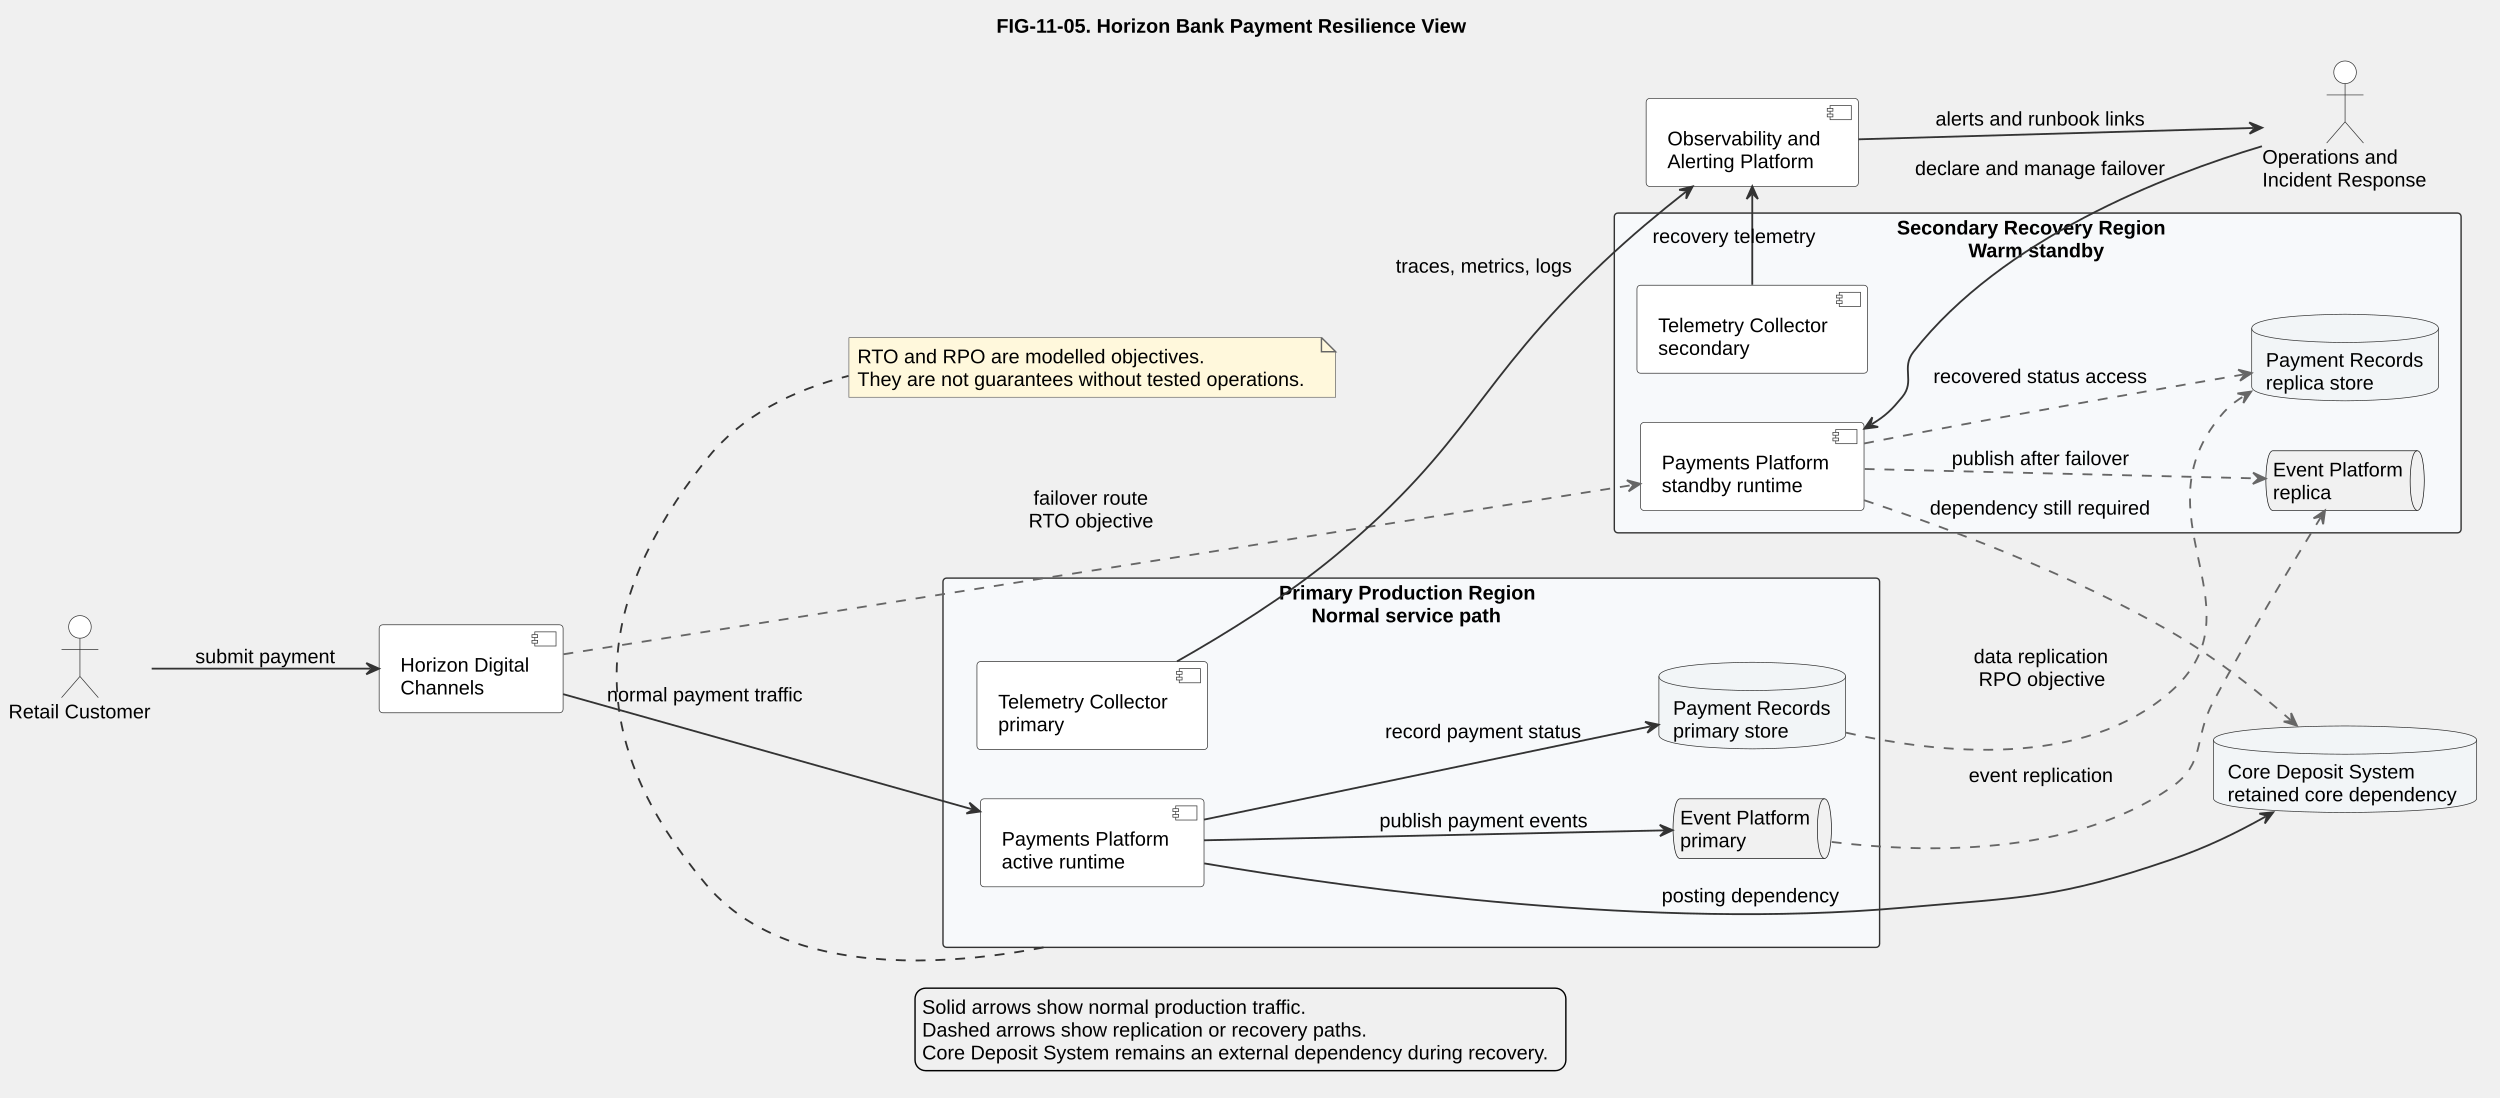
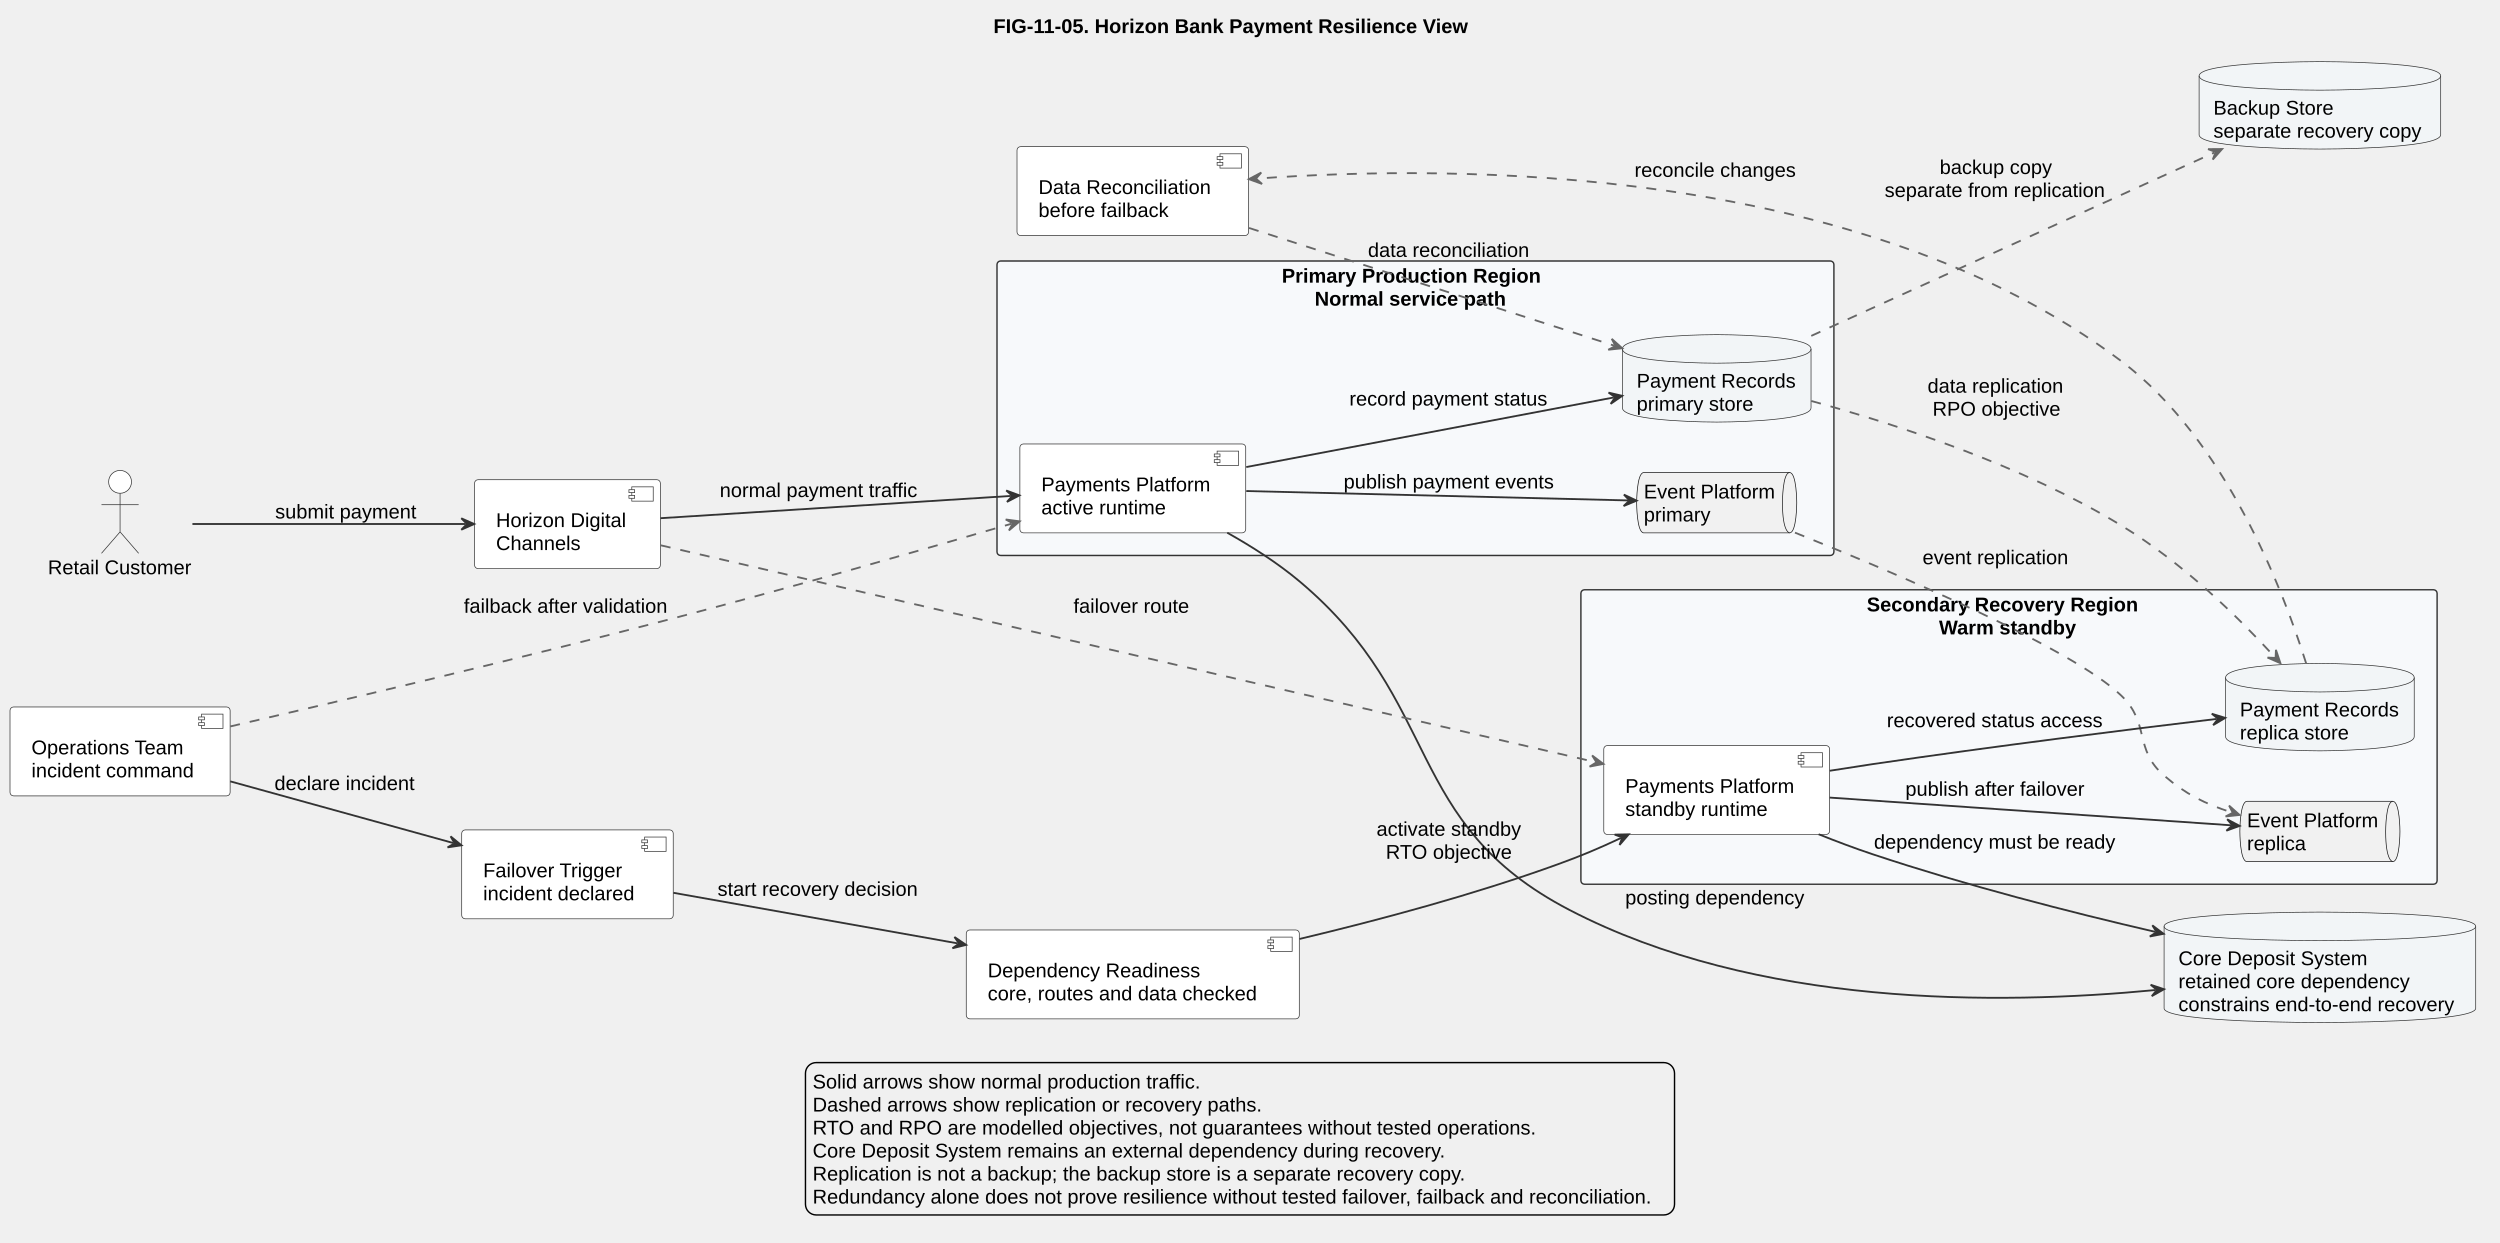
- <svg xmlns="http://www.w3.org/2000/svg" contentStyleType="text/css" height="776px" preserveAspectRatio="none" style="width:1767px;height:776px;background:#FFFFFF;" version="1.1" viewBox="0 0 1767 776" width="1767px" zoomAndPan="magnify">
+ <svg xmlns="http://www.w3.org/2000/svg" contentStyleType="text/css" height="869px" preserveAspectRatio="none" style="width:1749px;height:869px;background:#FFFFFF;" version="1.1" viewBox="0 0 1749 869" width="1749px" zoomAndPan="magnify">
  <defs />
  <g>
-     <text fill="#000000" font-family="Arial" font-size="14" font-weight="bold" lengthAdjust="spacing" textLength="345" x="704.25" y="23.132">FIG-11-05. Horizon Bank Payment Resilience View</text>
+     <text fill="#000000" font-family="Arial" font-size="14" font-weight="bold" lengthAdjust="spacing" textLength="345" x="695" y="23.132">FIG-11-05. Horizon Bank Payment Resilience View</text>
    <g id="cluster_Primary">
-       <rect fill="#F7F9FB" height="261" rx="2.5" ry="2.5" style="stroke:#333333;stroke-width:1.0;" width="662" x="666.5" y="408.599" />
-       <text fill="#000000" font-family="Arial" font-size="14" font-weight="bold" lengthAdjust="spacing" textLength="187" x="904" y="423.731">Primary Production Region</text>
-       <text fill="#000000" font-family="Arial" font-size="14" font-weight="bold" lengthAdjust="spacing" textLength="141" x="927" y="439.829">Normal service path</text>
+       <rect fill="#F7F9FB" height="206" rx="2.5" ry="2.5" style="stroke:#333333;stroke-width:1.0;" width="585.5" x="697.5" y="182.599" />
+       <text fill="#000000" font-family="Arial" font-size="14" font-weight="bold" lengthAdjust="spacing" textLength="187" x="896.75" y="197.731">Primary Production Region</text>
+       <text fill="#000000" font-family="Arial" font-size="14" font-weight="bold" lengthAdjust="spacing" textLength="141" x="919.75" y="213.829">Normal service path</text>
    </g>
    <g id="cluster_Secondary">
-       <rect fill="#F7F9FB" height="226" rx="2.5" ry="2.5" style="stroke:#333333;stroke-width:1.0;" width="598.5" x="1141" y="150.599" />
-       <text fill="#000000" font-family="Arial" font-size="14" font-weight="bold" lengthAdjust="spacing" textLength="199" x="1340.75" y="165.731">Secondary Recovery Region</text>
-       <text fill="#000000" font-family="Arial" font-size="14" font-weight="bold" lengthAdjust="spacing" textLength="98" x="1391.25" y="181.829">Warm standby</text>
+       <rect fill="#F7F9FB" height="206" rx="2.5" ry="2.5" style="stroke:#333333;stroke-width:1.0;" width="599" x="1106" y="412.599" />
+       <text fill="#000000" font-family="Arial" font-size="14" font-weight="bold" lengthAdjust="spacing" textLength="199" x="1306" y="427.731">Secondary Recovery Region</text>
+       <text fill="#000000" font-family="Arial" font-size="14" font-weight="bold" lengthAdjust="spacing" textLength="98" x="1356.5" y="443.829">Warm standby</text>
    </g>
    <g id="elem_PrimaryPayments">
-       <rect fill="#FFFFFF" height="62.197" rx="2.5" ry="2.5" style="stroke:#333333;stroke-width:0.5;" width="158" x="693" y="564.599" />
-       <rect fill="#FFFFFF" height="10" style="stroke:#333333;stroke-width:0.5;" width="15" x="831" y="569.599" />
-       <rect fill="#FFFFFF" height="2" style="stroke:#333333;stroke-width:0.5;" width="4" x="829" y="571.599" />
-       <rect fill="#FFFFFF" height="2" style="stroke:#333333;stroke-width:0.5;" width="4" x="829" y="575.599" />
-       <text fill="#000000" font-family="Arial" font-size="14" lengthAdjust="spacing" textLength="118" x="708" y="597.731">Payments Platform</text>
-       <text fill="#000000" font-family="Arial" font-size="14" lengthAdjust="spacing" textLength="88" x="708" y="613.829">active runtime</text>
+       <rect fill="#FFFFFF" height="62.197" rx="2.5" ry="2.5" style="stroke:#333333;stroke-width:0.5;" width="158" x="713.5" y="310.599" />
+       <rect fill="#FFFFFF" height="10" style="stroke:#333333;stroke-width:0.5;" width="15" x="851.5" y="315.599" />
+       <rect fill="#FFFFFF" height="2" style="stroke:#333333;stroke-width:0.5;" width="4" x="849.5" y="317.599" />
+       <rect fill="#FFFFFF" height="2" style="stroke:#333333;stroke-width:0.5;" width="4" x="849.5" y="321.599" />
+       <text fill="#000000" font-family="Arial" font-size="14" lengthAdjust="spacing" textLength="118" x="728.5" y="343.731">Payments Platform</text>
+       <text fill="#000000" font-family="Arial" font-size="14" lengthAdjust="spacing" textLength="88" x="728.5" y="359.829">active runtime</text>
    </g>
    <g id="elem_PrimaryStore">
-       <path d="M1172.5,478.099 C1172.5,468.099 1238.5,468.099 1238.5,468.099 C1238.5,468.099 1304.5,468.099 1304.5,478.099 L1304.5,519.296 C1304.5,529.296 1238.5,529.296 1238.5,529.296 C1238.5,529.296 1172.5,529.296 1172.5,519.296 L1172.5,478.099 " fill="#F2F5F7" style="stroke:#333333;stroke-width:0.5;" />
-       <path d="M1172.5,478.099 C1172.5,488.099 1238.5,488.099 1238.5,488.099 C1238.5,488.099 1304.5,488.099 1304.5,478.099 " fill="none" style="stroke:#333333;stroke-width:0.5;" />
-       <text fill="#000000" font-family="Arial" font-size="14" lengthAdjust="spacing" textLength="112" x="1182.5" y="505.231">Payment Records</text>
-       <text fill="#000000" font-family="Arial" font-size="14" lengthAdjust="spacing" textLength="83" x="1182.5" y="521.329">primary store</text>
+       <path d="M1135,244.099 C1135,234.099 1201,234.099 1201,234.099 C1201,234.099 1267,234.099 1267,244.099 L1267,285.296 C1267,295.296 1201,295.296 1201,295.296 C1201,295.296 1135,295.296 1135,285.296 L1135,244.099 " fill="#F2F5F7" style="stroke:#333333;stroke-width:0.5;" />
+       <path d="M1135,244.099 C1135,254.099 1201,254.099 1201,254.099 C1201,254.099 1267,254.099 1267,244.099 " fill="none" style="stroke:#333333;stroke-width:0.5;" />
+       <text fill="#000000" font-family="Arial" font-size="14" lengthAdjust="spacing" textLength="112" x="1145" y="271.231">Payment Records</text>
+       <text fill="#000000" font-family="Arial" font-size="14" lengthAdjust="spacing" textLength="83" x="1145" y="287.329">primary store</text>
    </g>
    <g id="elem_PrimaryEvents">
-       <path d="M1187.5,564.599 L1289.5,564.599 C1294.5,564.599 1294.5,585.697 1294.5,585.697 C1294.5,585.697 1294.5,606.796 1289.5,606.796 L1187.5,606.796 C1182.5,606.796 1182.5,585.697 1182.5,585.697 C1182.5,585.697 1182.5,564.599 1187.5,564.599 " fill="#F1F1F1" style="stroke:#181818;stroke-width:0.5;" />
-       <path d="M1289.5,564.599 C1284.5,564.599 1284.5,585.697 1284.5,585.697 C1284.5,606.796 1289.5,606.796 1289.5,606.796 " fill="none" style="stroke:#181818;stroke-width:0.5;" />
-       <text fill="#000000" font-family="Arial" font-size="14" lengthAdjust="spacing" textLength="92" x="1187.5" y="582.731">Event Platform</text>
-       <text fill="#000000" font-family="Arial" font-size="14" lengthAdjust="spacing" textLength="47" x="1187.5" y="598.829">primary</text>
-     </g>
-     <g id="elem_PrimaryTelemetry">
-       <rect fill="#FFFFFF" height="62.197" rx="2.5" ry="2.5" style="stroke:#333333;stroke-width:0.5;" width="163" x="690.5" y="467.599" />
-       <rect fill="#FFFFFF" height="10" style="stroke:#333333;stroke-width:0.5;" width="15" x="833.5" y="472.599" />
-       <rect fill="#FFFFFF" height="2" style="stroke:#333333;stroke-width:0.5;" width="4" x="831.5" y="474.599" />
-       <rect fill="#FFFFFF" height="2" style="stroke:#333333;stroke-width:0.5;" width="4" x="831.5" y="478.599" />
-       <text fill="#000000" font-family="Arial" font-size="14" lengthAdjust="spacing" textLength="123" x="705.5" y="500.731">Telemetry Collector</text>
-       <text fill="#000000" font-family="Arial" font-size="14" lengthAdjust="spacing" textLength="47" x="705.5" y="516.829">primary</text>
+       <path d="M1150,330.599 L1252,330.599 C1257,330.599 1257,351.697 1257,351.697 C1257,351.697 1257,372.796 1252,372.796 L1150,372.796 C1145,372.796 1145,351.697 1145,351.697 C1145,351.697 1145,330.599 1150,330.599 " fill="#F1F1F1" style="stroke:#181818;stroke-width:0.5;" />
+       <path d="M1252,330.599 C1247,330.599 1247,351.697 1247,351.697 C1247,372.796 1252,372.796 1252,372.796 " fill="none" style="stroke:#181818;stroke-width:0.5;" />
+       <text fill="#000000" font-family="Arial" font-size="14" lengthAdjust="spacing" textLength="92" x="1150" y="348.731">Event Platform</text>
+       <text fill="#000000" font-family="Arial" font-size="14" lengthAdjust="spacing" textLength="47" x="1150" y="364.829">primary</text>
    </g>
    <g id="elem_SecondaryPayments">
-       <rect fill="#FFFFFF" height="62.197" rx="2.5" ry="2.5" style="stroke:#333333;stroke-width:0.5;" width="158" x="1159.5" y="298.599" />
-       <rect fill="#FFFFFF" height="10" style="stroke:#333333;stroke-width:0.5;" width="15" x="1297.5" y="303.599" />
-       <rect fill="#FFFFFF" height="2" style="stroke:#333333;stroke-width:0.5;" width="4" x="1295.5" y="305.599" />
-       <rect fill="#FFFFFF" height="2" style="stroke:#333333;stroke-width:0.5;" width="4" x="1295.5" y="309.599" />
-       <text fill="#000000" font-family="Arial" font-size="14" lengthAdjust="spacing" textLength="118" x="1174.5" y="331.731">Payments Platform</text>
-       <text fill="#000000" font-family="Arial" font-size="14" lengthAdjust="spacing" textLength="101" x="1174.5" y="347.829">standby runtime</text>
+       <rect fill="#FFFFFF" height="62.197" rx="2.5" ry="2.5" style="stroke:#333333;stroke-width:0.5;" width="158" x="1122" y="521.599" />
+       <rect fill="#FFFFFF" height="10" style="stroke:#333333;stroke-width:0.5;" width="15" x="1260" y="526.599" />
+       <rect fill="#FFFFFF" height="2" style="stroke:#333333;stroke-width:0.5;" width="4" x="1258" y="528.599" />
+       <rect fill="#FFFFFF" height="2" style="stroke:#333333;stroke-width:0.5;" width="4" x="1258" y="532.599" />
+       <text fill="#000000" font-family="Arial" font-size="14" lengthAdjust="spacing" textLength="118" x="1137" y="554.731">Payments Platform</text>
+       <text fill="#000000" font-family="Arial" font-size="14" lengthAdjust="spacing" textLength="101" x="1137" y="570.829">standby runtime</text>
    </g>
    <g id="elem_SecondaryStore">
-       <path d="M1591.5,232.099 C1591.5,222.099 1657.5,222.099 1657.5,222.099 C1657.5,222.099 1723.5,222.099 1723.5,232.099 L1723.5,273.296 C1723.5,283.296 1657.5,283.296 1657.5,283.296 C1657.5,283.296 1591.5,283.296 1591.5,273.296 L1591.5,232.099 " fill="#F2F5F7" style="stroke:#333333;stroke-width:0.5;" />
-       <path d="M1591.5,232.099 C1591.5,242.099 1657.5,242.099 1657.5,242.099 C1657.5,242.099 1723.5,242.099 1723.5,232.099 " fill="none" style="stroke:#333333;stroke-width:0.5;" />
-       <text fill="#000000" font-family="Arial" font-size="14" lengthAdjust="spacing" textLength="112" x="1601.5" y="259.231">Payment Records</text>
-       <text fill="#000000" font-family="Arial" font-size="14" lengthAdjust="spacing" textLength="78" x="1601.5" y="275.329">replica store</text>
+       <path d="M1557,474.099 C1557,464.099 1623,464.099 1623,464.099 C1623,464.099 1689,464.099 1689,474.099 L1689,515.296 C1689,525.296 1623,525.296 1623,525.296 C1623,525.296 1557,525.296 1557,515.296 L1557,474.099 " fill="#F2F5F7" style="stroke:#333333;stroke-width:0.5;" />
+       <path d="M1557,474.099 C1557,484.099 1623,484.099 1623,484.099 C1623,484.099 1689,484.099 1689,474.099 " fill="none" style="stroke:#333333;stroke-width:0.5;" />
+       <text fill="#000000" font-family="Arial" font-size="14" lengthAdjust="spacing" textLength="112" x="1567" y="501.231">Payment Records</text>
+       <text fill="#000000" font-family="Arial" font-size="14" lengthAdjust="spacing" textLength="78" x="1567" y="517.329">replica store</text>
    </g>
    <g id="elem_SecondaryEvents">
-       <path d="M1606.5,318.599 L1708.5,318.599 C1713.5,318.599 1713.5,339.697 1713.5,339.697 C1713.5,339.697 1713.5,360.796 1708.5,360.796 L1606.5,360.796 C1601.5,360.796 1601.5,339.697 1601.5,339.697 C1601.5,339.697 1601.5,318.599 1606.5,318.599 " fill="#F1F1F1" style="stroke:#181818;stroke-width:0.5;" />
-       <path d="M1708.5,318.599 C1703.5,318.599 1703.5,339.697 1703.5,339.697 C1703.5,360.796 1708.5,360.796 1708.5,360.796 " fill="none" style="stroke:#181818;stroke-width:0.5;" />
-       <text fill="#000000" font-family="Arial" font-size="14" lengthAdjust="spacing" textLength="92" x="1606.5" y="336.731">Event Platform</text>
-       <text fill="#000000" font-family="Arial" font-size="14" lengthAdjust="spacing" textLength="42" x="1606.5" y="352.829">replica</text>
-     </g>
-     <g id="elem_SecondaryTelemetry">
-       <rect fill="#FFFFFF" height="62.197" rx="2.5" ry="2.5" style="stroke:#333333;stroke-width:0.5;" width="163" x="1157" y="201.599" />
-       <rect fill="#FFFFFF" height="10" style="stroke:#333333;stroke-width:0.5;" width="15" x="1300" y="206.599" />
-       <rect fill="#FFFFFF" height="2" style="stroke:#333333;stroke-width:0.5;" width="4" x="1298" y="208.599" />
-       <rect fill="#FFFFFF" height="2" style="stroke:#333333;stroke-width:0.5;" width="4" x="1298" y="212.599" />
-       <text fill="#000000" font-family="Arial" font-size="14" lengthAdjust="spacing" textLength="123" x="1172" y="234.731">Telemetry Collector</text>
-       <text fill="#000000" font-family="Arial" font-size="14" lengthAdjust="spacing" textLength="66" x="1172" y="250.829">secondary</text>
+       <path d="M1572,560.599 L1674,560.599 C1679,560.599 1679,581.697 1679,581.697 C1679,581.697 1679,602.796 1674,602.796 L1572,602.796 C1567,602.796 1567,581.697 1567,581.697 C1567,581.697 1567,560.599 1572,560.599 " fill="#F1F1F1" style="stroke:#181818;stroke-width:0.5;" />
+       <path d="M1674,560.599 C1669,560.599 1669,581.697 1669,581.697 C1669,602.796 1674,602.796 1674,602.796 " fill="none" style="stroke:#181818;stroke-width:0.5;" />
+       <text fill="#000000" font-family="Arial" font-size="14" lengthAdjust="spacing" textLength="92" x="1572" y="578.731">Event Platform</text>
+       <text fill="#000000" font-family="Arial" font-size="14" lengthAdjust="spacing" textLength="42" x="1572" y="594.829">replica</text>
    </g>
    <g id="elem_Customer">
-       <ellipse cx="56.5" cy="443.099" fill="#FFFFFF" rx="8" ry="8" style="stroke:#333333;stroke-width:0.5;" />
-       <path d="M56.5,451.099 L56.5,478.099 M43.5,459.099 L69.5,459.099 M56.5,478.099 L43.5,493.099 M56.5,478.099 L69.5,493.099 " fill="none" style="stroke:#333333;stroke-width:0.5;" />
-       <text fill="#000000" font-family="Arial" font-size="14" lengthAdjust="spacing" textLength="101" x="6" y="507.731">Retail Customer</text>
+       <ellipse cx="84" cy="337.099" fill="#FFFFFF" rx="8" ry="8" style="stroke:#333333;stroke-width:0.5;" />
+       <path d="M84,345.099 L84,372.099 M71,353.099 L97,353.099 M84,372.099 L71,387.099 M84,372.099 L97,387.099 " fill="none" style="stroke:#333333;stroke-width:0.5;" />
+       <text fill="#000000" font-family="Arial" font-size="14" lengthAdjust="spacing" textLength="101" x="33.5" y="401.731">Retail Customer</text>
    </g>
    <g id="elem_Channels">
-       <rect fill="#FFFFFF" height="62.197" rx="2.5" ry="2.5" style="stroke:#333333;stroke-width:0.5;" width="130" x="268" y="441.599" />
-       <rect fill="#FFFFFF" height="10" style="stroke:#333333;stroke-width:0.5;" width="15" x="378" y="446.599" />
-       <rect fill="#FFFFFF" height="2" style="stroke:#333333;stroke-width:0.5;" width="4" x="376" y="448.599" />
-       <rect fill="#FFFFFF" height="2" style="stroke:#333333;stroke-width:0.5;" width="4" x="376" y="452.599" />
-       <text fill="#000000" font-family="Arial" font-size="14" lengthAdjust="spacing" textLength="90" x="283" y="474.731">Horizon Digital</text>
-       <text fill="#000000" font-family="Arial" font-size="14" lengthAdjust="spacing" textLength="60" x="283" y="490.829">Channels</text>
+       <rect fill="#FFFFFF" height="62.197" rx="2.5" ry="2.5" style="stroke:#333333;stroke-width:0.5;" width="130" x="332" y="335.599" />
+       <rect fill="#FFFFFF" height="10" style="stroke:#333333;stroke-width:0.5;" width="15" x="442" y="340.599" />
+       <rect fill="#FFFFFF" height="2" style="stroke:#333333;stroke-width:0.5;" width="4" x="440" y="342.599" />
+       <rect fill="#FFFFFF" height="2" style="stroke:#333333;stroke-width:0.5;" width="4" x="440" y="346.599" />
+       <text fill="#000000" font-family="Arial" font-size="14" lengthAdjust="spacing" textLength="90" x="347" y="368.731">Horizon Digital</text>
+       <text fill="#000000" font-family="Arial" font-size="14" lengthAdjust="spacing" textLength="60" x="347" y="384.829">Channels</text>
    </g>
    <g id="elem_CoreDeposit">
-       <path d="M1564.5,523.099 C1564.5,513.099 1657.5,513.099 1657.5,513.099 C1657.5,513.099 1750.5,513.099 1750.5,523.099 L1750.5,564.296 C1750.5,574.296 1657.5,574.296 1657.5,574.296 C1657.5,574.296 1564.5,574.296 1564.5,564.296 L1564.5,523.099 " fill="#F2F5F7" style="stroke:#333333;stroke-width:0.5;" />
-       <path d="M1564.5,523.099 C1564.5,533.099 1657.5,533.099 1657.5,533.099 C1657.5,533.099 1750.5,533.099 1750.5,523.099 " fill="none" style="stroke:#333333;stroke-width:0.5;" />
-       <text fill="#000000" font-family="Arial" font-size="14" lengthAdjust="spacing" textLength="133" x="1574.5" y="550.231">Core Deposit System</text>
-       <text fill="#000000" font-family="Arial" font-size="14" lengthAdjust="spacing" textLength="166" x="1574.5" y="566.329">retained core dependency</text>
-     </g>
-     <g id="elem_Observability">
-       <rect fill="#FFFFFF" height="62.197" rx="2.5" ry="2.5" style="stroke:#333333;stroke-width:0.5;" width="150" x="1163.5" y="69.599" />
-       <rect fill="#FFFFFF" height="10" style="stroke:#333333;stroke-width:0.5;" width="15" x="1293.5" y="74.599" />
-       <rect fill="#FFFFFF" height="2" style="stroke:#333333;stroke-width:0.5;" width="4" x="1291.5" y="76.599" />
-       <rect fill="#FFFFFF" height="2" style="stroke:#333333;stroke-width:0.5;" width="4" x="1291.5" y="80.599" />
-       <text fill="#000000" font-family="Arial" font-size="14" lengthAdjust="spacing" textLength="110" x="1178.5" y="102.731">Observability and</text>
-       <text fill="#000000" font-family="Arial" font-size="14" lengthAdjust="spacing" textLength="104" x="1178.5" y="118.829">Alerting Platform</text>
+       <path d="M1514,648.099 C1514,638.099 1623,638.099 1623,638.099 C1623,638.099 1732,638.099 1732,648.099 L1732,705.394 C1732,715.394 1623,715.394 1623,715.394 C1623,715.394 1514,715.394 1514,705.394 L1514,648.099 " fill="#F2F5F7" style="stroke:#333333;stroke-width:0.5;" />
+       <path d="M1514,648.099 C1514,658.099 1623,658.099 1623,658.099 C1623,658.099 1732,658.099 1732,648.099 " fill="none" style="stroke:#333333;stroke-width:0.5;" />
+       <text fill="#000000" font-family="Arial" font-size="14" lengthAdjust="spacing" textLength="133" x="1524" y="675.231">Core Deposit System</text>
+       <text fill="#000000" font-family="Arial" font-size="14" lengthAdjust="spacing" textLength="166" x="1524" y="691.329">retained core dependency</text>
+       <text fill="#000000" font-family="Arial" font-size="14" lengthAdjust="spacing" textLength="198" x="1524" y="707.428">constrains end-to-end recovery</text>
+     </g>
+     <g id="elem_BackupStore">
+       <path d="M1538.5,53.099 C1538.5,43.099 1623,43.099 1623,43.099 C1623,43.099 1707.5,43.099 1707.5,53.099 L1707.5,94.296 C1707.5,104.296 1623,104.296 1623,104.296 C1623,104.296 1538.5,104.296 1538.5,94.296 L1538.5,53.099 " fill="#F2F5F7" style="stroke:#333333;stroke-width:0.5;" />
+       <path d="M1538.5,53.099 C1538.5,63.099 1623,63.099 1623,63.099 C1623,63.099 1707.5,63.099 1707.5,53.099 " fill="none" style="stroke:#333333;stroke-width:0.5;" />
+       <text fill="#000000" font-family="Arial" font-size="14" lengthAdjust="spacing" textLength="85" x="1548.5" y="80.231">Backup Store</text>
+       <text fill="#000000" font-family="Arial" font-size="14" lengthAdjust="spacing" textLength="149" x="1548.5" y="96.329">separate recovery copy</text>
    </g>
    <g id="elem_Ops">
-       <ellipse cx="1657.5" cy="51.099" fill="#FFFFFF" rx="8" ry="8" style="stroke:#333333;stroke-width:0.5;" />
-       <path d="M1657.5,59.099 L1657.5,86.099 M1644.5,67.099 L1670.5,67.099 M1657.5,86.099 L1644.5,101.099 M1657.5,86.099 L1670.5,101.099 " fill="none" style="stroke:#333333;stroke-width:0.5;" />
-       <text fill="#000000" font-family="Arial" font-size="14" lengthAdjust="spacing" textLength="98" x="1599" y="115.731">Operations and</text>
-       <text fill="#000000" font-family="Arial" font-size="14" lengthAdjust="spacing" textLength="117" x="1599" y="131.829">Incident Response</text>
-     </g>
-     <g id="elem_GMN32">
-       <path d="M600,238.599 L600,280.796 L944,280.796 L944,248.599 L934,238.599 L600,238.599 " fill="#FFF8DC" style="stroke:#666666;stroke-width:0.5;" />
-       <path d="M934,238.599 L934,248.599 L944,248.599 L934,238.599 " fill="#FFF8DC" style="stroke:#666666;stroke-width:1.0;" />
-       <text fill="#000000" font-family="Arial" font-size="14" lengthAdjust="spacing" textLength="249" x="606" y="256.731">RTO and RPO are modelled objectives.</text>
-       <text fill="#000000" font-family="Arial" font-size="14" lengthAdjust="spacing" textLength="323" x="606" y="272.829">They are not guarantees without tested operations.</text>
+       <rect fill="#FFFFFF" height="62.197" rx="2.5" ry="2.5" style="stroke:#333333;stroke-width:0.5;" width="154" x="7" y="494.599" />
+       <rect fill="#FFFFFF" height="10" style="stroke:#333333;stroke-width:0.5;" width="15" x="141" y="499.599" />
+       <rect fill="#FFFFFF" height="2" style="stroke:#333333;stroke-width:0.5;" width="4" x="139" y="501.599" />
+       <rect fill="#FFFFFF" height="2" style="stroke:#333333;stroke-width:0.5;" width="4" x="139" y="505.599" />
+       <text fill="#000000" font-family="Arial" font-size="14" lengthAdjust="spacing" textLength="110" x="22" y="527.731">Operations Team</text>
+       <text fill="#000000" font-family="Arial" font-size="14" lengthAdjust="spacing" textLength="114" x="22" y="543.829">incident command</text>
+     </g>
+     <g id="elem_Trigger">
+       <rect fill="#FFFFFF" height="62.197" rx="2.5" ry="2.5" style="stroke:#333333;stroke-width:0.5;" width="148" x="323" y="580.599" />
+       <rect fill="#FFFFFF" height="10" style="stroke:#333333;stroke-width:0.5;" width="15" x="451" y="585.599" />
+       <rect fill="#FFFFFF" height="2" style="stroke:#333333;stroke-width:0.5;" width="4" x="449" y="587.599" />
+       <rect fill="#FFFFFF" height="2" style="stroke:#333333;stroke-width:0.5;" width="4" x="449" y="591.599" />
+       <text fill="#000000" font-family="Arial" font-size="14" lengthAdjust="spacing" textLength="101" x="338" y="613.731">Failover Trigger</text>
+       <text fill="#000000" font-family="Arial" font-size="14" lengthAdjust="spacing" textLength="108" x="338" y="629.829">incident declared</text>
+     </g>
+     <g id="elem_Readiness">
+       <rect fill="#FFFFFF" height="62.197" rx="2.5" ry="2.5" style="stroke:#333333;stroke-width:0.5;" width="233" x="676" y="650.599" />
+       <rect fill="#FFFFFF" height="10" style="stroke:#333333;stroke-width:0.5;" width="15" x="889" y="655.599" />
+       <rect fill="#FFFFFF" height="2" style="stroke:#333333;stroke-width:0.5;" width="4" x="887" y="657.599" />
+       <rect fill="#FFFFFF" height="2" style="stroke:#333333;stroke-width:0.5;" width="4" x="887" y="661.599" />
+       <text fill="#000000" font-family="Arial" font-size="14" lengthAdjust="spacing" textLength="151" x="691" y="683.731">Dependency Readiness</text>
+       <text fill="#000000" font-family="Arial" font-size="14" lengthAdjust="spacing" textLength="193" x="691" y="699.829">core, routes and data checked</text>
+     </g>
+     <g id="elem_Reconciliation">
+       <rect fill="#FFFFFF" height="62.197" rx="2.5" ry="2.5" style="stroke:#333333;stroke-width:0.5;" width="162" x="711.5" y="102.599" />
+       <rect fill="#FFFFFF" height="10" style="stroke:#333333;stroke-width:0.5;" width="15" x="853.5" y="107.599" />
+       <rect fill="#FFFFFF" height="2" style="stroke:#333333;stroke-width:0.5;" width="4" x="851.5" y="109.599" />
+       <rect fill="#FFFFFF" height="2" style="stroke:#333333;stroke-width:0.5;" width="4" x="851.5" y="113.599" />
+       <text fill="#000000" font-family="Arial" font-size="14" lengthAdjust="spacing" textLength="122" x="726.5" y="135.731">Data Reconciliation</text>
+       <text fill="#000000" font-family="Arial" font-size="14" lengthAdjust="spacing" textLength="93" x="726.5" y="151.829">before failback</text>
    </g>
    <g id="link_Customer_Channels">
-       <path d="M107.21,472.599 C152.25,472.599 212.87,472.599 261.89,472.599 " fill="none" id="Customer-to-Channels" style="stroke:#333333;stroke-width:1.3;" />
-       <polygon fill="#333333" points="267.89,472.599,258.89,468.599,262.89,472.599,258.89,476.599,267.89,472.599" style="stroke:#333333;stroke-width:1.3;" />
-       <text fill="#000000" font-family="Arial" font-size="14" lengthAdjust="spacing" textLength="99" x="138" y="468.731">submit payment</text>
+       <path d="M134.62,366.599 C188.04,366.599 267.21,366.599 325.72,366.599 " fill="none" id="Customer-to-Channels" style="stroke:#333333;stroke-width:1.3;" />
+       <polygon fill="#333333" points="331.72,366.599,322.72,362.599,326.72,366.599,322.72,370.599,331.72,366.599" style="stroke:#333333;stroke-width:1.3;" />
+       <text fill="#000000" font-family="Arial" font-size="14" lengthAdjust="spacing" textLength="99" x="192.5" y="362.731">submit payment</text>
    </g>
    <g id="link_Channels_PrimaryPayments">
-       <path d="M398.01,490.619 C476.25,512.639 602.804,548.253 686.995,571.953 " fill="none" id="Channels-to-PrimaryPayments" style="stroke:#333333;stroke-width:1.3;" />
-       <polygon fill="#333333" points="692.77,573.579,685.191,567.289,687.957,572.224,683.023,574.99,692.77,573.579" style="stroke:#333333;stroke-width:1.3;" />
-       <text fill="#000000" font-family="Arial" font-size="14" lengthAdjust="spacing" textLength="140" x="429" y="495.731">normal payment traffic</text>
+       <path d="M462.1,362.529 C530.7,358.169 633.582,351.629 707.212,346.949 " fill="none" id="Channels-to-PrimaryPayments" style="stroke:#333333;stroke-width:1.3;" />
+       <polygon fill="#333333" points="713.2,346.569,703.964,343.148,708.21,346.886,704.472,351.132,713.2,346.569" style="stroke:#333333;stroke-width:1.3;" />
+       <text fill="#000000" font-family="Arial" font-size="14" lengthAdjust="spacing" textLength="140" x="503.5" y="347.731">normal payment traffic</text>
    </g>
    <g id="link_PrimaryPayments_PrimaryStore">
-       <path d="M851.01,579.309 C941.19,560.479 1082.137,531.045 1166.477,513.435 " fill="none" id="PrimaryPayments-to-PrimaryStore" style="stroke:#333333;stroke-width:1.3;" />
-       <polygon fill="#333333" points="1172.35,512.209,1162.722,510.133,1167.456,513.231,1164.358,517.964,1172.35,512.209" style="stroke:#333333;stroke-width:1.3;" />
-       <text fill="#000000" font-family="Arial" font-size="14" lengthAdjust="spacing" textLength="141" x="979" y="521.731">record payment status</text>
+       <path d="M871.88,326.749 C948.36,312.269 1057.455,291.595 1129.035,278.045 " fill="none" id="PrimaryPayments-to-PrimaryStore" style="stroke:#333333;stroke-width:1.3;" />
+       <polygon fill="#333333" points="1134.93,276.929,1125.343,274.672,1130.017,277.859,1126.831,282.533,1134.93,276.929" style="stroke:#333333;stroke-width:1.3;" />
+       <text fill="#000000" font-family="Arial" font-size="14" lengthAdjust="spacing" textLength="141" x="944" y="283.731">record payment status</text>
    </g>
    <g id="link_PrimaryPayments_PrimaryEvents">
-       <path d="M851.01,593.919 C944.81,591.899 1093.881,588.688 1176.191,586.918 " fill="none" id="PrimaryPayments-to-PrimaryEvents" style="stroke:#333333;stroke-width:1.3;" />
-       <polygon fill="#333333" points="1182.19,586.789,1173.106,582.983,1177.191,586.896,1173.278,590.981,1182.19,586.789" style="stroke:#333333;stroke-width:1.3;" />
-       <text fill="#000000" font-family="Arial" font-size="14" lengthAdjust="spacing" textLength="149" x="975" y="584.731">publish payment events</text>
+       <path d="M871.88,343.529 C952.05,345.499 1068.542,348.361 1138.982,350.101 " fill="none" id="PrimaryPayments-to-PrimaryEvents" style="stroke:#333333;stroke-width:1.3;" />
+       <polygon fill="#333333" points="1144.98,350.249,1136.082,346.028,1139.982,350.125,1135.884,354.025,1144.98,350.249" style="stroke:#333333;stroke-width:1.3;" />
+       <text fill="#000000" font-family="Arial" font-size="14" lengthAdjust="spacing" textLength="149" x="940" y="341.731">publish payment events</text>
    </g>
    <g id="link_PrimaryPayments_CoreDeposit">
-       <path d="M851.15,610.249 C961.24,628.989 1168.26,657.239 1344.5,641.599 C1429.95,634.009 1453.35,635.409 1534.5,607.599 C1559.28,599.109 1579.941,589.093 1601.471,577.073 " fill="none" id="PrimaryPayments-to-CoreDeposit" style="stroke:#333333;stroke-width:1.3;" />
-       <polygon fill="#333333" points="1606.71,574.149,1596.902,575.043,1602.344,576.586,1600.802,582.028,1606.71,574.149" style="stroke:#333333;stroke-width:1.3;" />
-       <text fill="#000000" font-family="Arial" font-size="14" lengthAdjust="spacing" textLength="128" x="1174.5" y="637.731">posting dependency</text>
+       <path d="M858.59,372.699 C875.83,382.379 893.84,393.889 909,406.599 C1010.38,491.609 980.62,575.549 1098,636.599 C1228.73,704.589 1397.088,703.282 1507.977,692.632 " fill="none" id="PrimaryPayments-to-CoreDeposit" style="stroke:#333333;stroke-width:1.3;" />
+       <polygon fill="#333333" points="1513.95,692.059,1504.609,688.937,1508.973,692.537,1505.374,696.901,1513.95,692.059" style="stroke:#333333;stroke-width:1.3;" />
+       <text fill="#000000" font-family="Arial" font-size="14" lengthAdjust="spacing" textLength="128" x="1137" y="632.731">posting dependency</text>
    </g>
    <g id="link_PrimaryStore_SecondaryStore">
-       <path d="M1304.75,517.839 C1370.98,532.979 1472.36,543.459 1534.5,488.599 C1597.93,432.599 1515.06,369.259 1564.5,300.599 C1571.45,290.949 1575.833,286.254 1586.073,279.894 " fill="none" id="PrimaryStore-to-SecondaryStore" style="stroke:#666666;stroke-width:1.3;stroke-dasharray:7.0,7.0;" />
-       <polygon fill="#666666" points="1591.17,276.729,1581.414,278.079,1586.923,279.367,1585.635,284.875,1591.17,276.729" style="stroke:#666666;stroke-width:1.3;" />
-       <text fill="#000000" font-family="Arial" font-size="14" lengthAdjust="spacing" textLength="97" x="1395" y="468.731">data replication</text>
-       <text fill="#000000" font-family="Arial" font-size="14" lengthAdjust="spacing" textLength="90" x="1398.5" y="484.829">RPO objective</text>
+       <path d="M1267.12,280.499 C1326.46,296.769 1415.11,325.639 1484,367.599 C1527.52,394.109 1565.342,431.25 1591.332,459.55 " fill="none" id="PrimaryStore-to-SecondaryStore" style="stroke:#666666;stroke-width:1.3;stroke-dasharray:7.0,7.0;" />
+       <polygon fill="#666666" points="1595.39,463.969,1592.248,454.634,1592.008,460.286,1586.356,460.046,1595.39,463.969" style="stroke:#666666;stroke-width:1.3;" />
+       <text fill="#000000" font-family="Arial" font-size="14" lengthAdjust="spacing" textLength="97" x="1348.5" y="274.731">data replication</text>
+       <text fill="#000000" font-family="Arial" font-size="14" lengthAdjust="spacing" textLength="90" x="1352" y="290.829">RPO objective</text>
    </g>
    <g id="link_PrimaryEvents_SecondaryEvents">
-       <path d="M1294.63,595.089 C1358.28,602.929 1463.33,605.909 1534.5,556.599 C1559.34,539.389 1550.15,522.189 1564.5,495.599 C1591.01,446.489 1621.839,395.585 1640.179,365.865 " fill="none" id="PrimaryEvents-to-SecondaryEvents" style="stroke:#666666;stroke-width:1.3;stroke-dasharray:7.0,7.0;" />
-       <polygon fill="#666666" points="1643.33,360.759,1635.2,366.317,1640.704,365.014,1642.008,370.518,1643.33,360.759" style="stroke:#666666;stroke-width:1.3;" />
-       <text fill="#000000" font-family="Arial" font-size="14" lengthAdjust="spacing" textLength="104" x="1391.5" y="552.731">event replication</text>
+       <path d="M1255.77,372.629 C1327.41,401.429 1449.22,453.359 1484,486.599 C1504.41,506.109 1492.64,524.139 1514,542.599 C1528.93,555.509 1542.757,562.424 1561.097,568.314 " fill="none" id="PrimaryEvents-to-SecondaryEvents" style="stroke:#666666;stroke-width:1.3;stroke-dasharray:7.0,7.0;" />
+       <polygon fill="#666666" points="1566.81,570.149,1559.464,563.588,1562.05,568.62,1557.018,571.205,1566.81,570.149" style="stroke:#666666;stroke-width:1.3;" />
+       <text fill="#000000" font-family="Arial" font-size="14" lengthAdjust="spacing" textLength="104" x="1345" y="394.731">event replication</text>
+     </g>
+     <g id="link_PrimaryStore_BackupStore">
+       <path d="M1267.16,234.969 C1345.27,199.439 1470.038,142.702 1549.138,106.732 " fill="none" id="PrimaryStore-to-BackupStore" style="stroke:#666666;stroke-width:1.3;stroke-dasharray:7.0,7.0;" />
+       <polygon fill="#666666" points="1554.6,104.249,1544.752,104.333,1550.049,106.318,1548.063,111.615,1554.6,104.249" style="stroke:#666666;stroke-width:1.3;" />
+       <text fill="#000000" font-family="Arial" font-size="14" lengthAdjust="spacing" textLength="80" x="1357" y="121.731">backup copy</text>
+       <text fill="#000000" font-family="Arial" font-size="14" lengthAdjust="spacing" textLength="157" x="1318.5" y="137.829">separate from replication</text>
+     </g>
+     <g id="link_Ops_Trigger">
+       <path d="M161.08,546.639 C210.35,560.259 268.387,576.31 317.067,589.77 " fill="none" id="Ops-to-Trigger" style="stroke:#333333;stroke-width:1.3;" />
+       <polygon fill="#333333" points="322.85,591.369,315.241,585.115,318.031,590.036,313.11,592.826,322.85,591.369" style="stroke:#333333;stroke-width:1.3;" />
+       <text fill="#000000" font-family="Arial" font-size="14" lengthAdjust="spacing" textLength="100" x="192" y="552.731">declare incident</text>
+     </g>
+     <g id="link_Trigger_Readiness">
+       <path d="M471.09,624.599 C528.55,634.819 603.753,648.197 669.993,659.987 " fill="none" id="Trigger-to-Readiness" style="stroke:#333333;stroke-width:1.3;" />
+       <polygon fill="#333333" points="675.9,661.039,667.74,655.523,670.977,660.163,666.338,663.4,675.9,661.039" style="stroke:#333333;stroke-width:1.3;" />
+       <text fill="#000000" font-family="Arial" font-size="14" lengthAdjust="spacing" textLength="143" x="502" y="626.731">start recovery decision</text>
+     </g>
+     <g id="link_Readiness_SecondaryPayments">
+       <path d="M909.08,656.909 C964.54,643.719 1031.5,625.809 1090,604.599 C1106.38,598.659 1118.201,593.704 1134.051,586.244 " fill="none" id="Readiness-to-SecondaryPayments" style="stroke:#333333;stroke-width:1.3;" />
+       <polygon fill="#333333" points="1139.48,583.689,1129.633,583.902,1134.956,585.818,1133.04,591.14,1139.48,583.689" style="stroke:#333333;stroke-width:1.3;" />
+       <text fill="#000000" font-family="Arial" font-size="14" lengthAdjust="spacing" textLength="103" x="963" y="584.731">activate standby</text>
+       <text fill="#000000" font-family="Arial" font-size="14" lengthAdjust="spacing" textLength="90" x="969.5" y="600.829">RTO objective</text>
    </g>
    <g id="link_Channels_SecondaryPayments">
-       <path d="M398.25,462.429 C560.02,436.829 977.754,370.707 1153.464,342.897 " fill="none" id="Channels-to-SecondaryPayments" style="stroke:#666666;stroke-width:1.3;stroke-dasharray:7.0,7.0;" />
-       <polygon fill="#666666" points="1159.39,341.959,1149.875,339.415,1154.451,342.74,1151.126,347.316,1159.39,341.959" style="stroke:#666666;stroke-width:1.3;" />
-       <text fill="#000000" font-family="Arial" font-size="14" lengthAdjust="spacing" textLength="83" x="730.5" y="356.731">failover route</text>
-       <text fill="#000000" font-family="Arial" font-size="14" lengthAdjust="spacing" textLength="90" x="727" y="372.829">RTO objective</text>
+       <path d="M462.28,381.509 C608.08,415.319 957.625,496.383 1115.895,533.093 " fill="none" id="Channels-to-SecondaryPayments" style="stroke:#666666;stroke-width:1.3;stroke-dasharray:7.0,7.0;" />
+       <polygon fill="#666666" points="1121.74,534.449,1113.877,528.519,1116.869,533.319,1112.069,536.312,1121.74,534.449" style="stroke:#666666;stroke-width:1.3;" />
+       <text fill="#000000" font-family="Arial" font-size="14" lengthAdjust="spacing" textLength="83" x="751" y="428.731">failover route</text>
    </g>
    <g id="link_SecondaryPayments_SecondaryStore">
-       <path d="M1317.56,313.449 C1329.26,311.099 1341.19,308.749 1352.5,306.599 C1434.78,290.919 1523.957,275.286 1585.567,264.686 " fill="none" id="SecondaryPayments-to-SecondaryStore" style="stroke:#666666;stroke-width:1.3;stroke-dasharray:7.0,7.0;" />
-       <polygon fill="#666666" points="1591.48,263.669,1581.932,261.253,1586.552,264.516,1583.289,269.137,1591.48,263.669" style="stroke:#666666;stroke-width:1.3;" />
-       <text fill="#000000" font-family="Arial" font-size="14" lengthAdjust="spacing" textLength="154" x="1366.5" y="270.731">recovered status access</text>
+       <path d="M1280.11,539.219 C1290.16,537.609 1300.32,536.029 1310,534.599 C1395.09,522.059 1487.623,510.522 1550.813,502.952 " fill="none" id="SecondaryPayments-to-SecondaryStore" style="stroke:#333333;stroke-width:1.3;" />
+       <polygon fill="#333333" points="1556.77,502.239,1547.358,499.338,1551.805,502.833,1548.31,507.281,1556.77,502.239" style="stroke:#333333;stroke-width:1.3;" />
+       <text fill="#000000" font-family="Arial" font-size="14" lengthAdjust="spacing" textLength="154" x="1320" y="508.731">recovered status access</text>
    </g>
    <g id="link_SecondaryPayments_SecondaryEvents">
-       <path d="M1317.93,331.479 C1400.63,333.459 1522.772,336.395 1595.382,338.135 " fill="none" id="SecondaryPayments-to-SecondaryEvents" style="stroke:#666666;stroke-width:1.3;stroke-dasharray:7.0,7.0;" />
-       <polygon fill="#666666" points="1601.38,338.279,1592.478,334.064,1596.381,338.159,1592.287,342.062,1601.38,338.279" style="stroke:#666666;stroke-width:1.3;" />
-       <text fill="#000000" font-family="Arial" font-size="14" lengthAdjust="spacing" textLength="128" x="1379.5" y="328.731">publish after failover</text>
+       <path d="M1280.01,557.989 C1363.4,563.739 1487.494,572.316 1560.844,577.376 " fill="none" id="SecondaryPayments-to-SecondaryEvents" style="stroke:#333333;stroke-width:1.3;" />
+       <polygon fill="#333333" points="1566.83,577.789,1558.127,573.179,1561.842,577.444,1557.576,581.16,1566.83,577.789" style="stroke:#333333;stroke-width:1.3;" />
+       <text fill="#000000" font-family="Arial" font-size="14" lengthAdjust="spacing" textLength="128" x="1333" y="556.731">publish after failover</text>
    </g>
    <g id="link_SecondaryPayments_CoreDeposit">
-       <path d="M1317.53,353.519 C1378.72,373.919 1464.88,406.309 1534.5,446.599 C1566.94,465.369 1595.477,488.254 1618.987,508.954 " fill="none" id="SecondaryPayments-to-CoreDeposit" style="stroke:#666666;stroke-width:1.3;stroke-dasharray:7.0,7.0;" />
-       <polygon fill="#666666" points="1623.49,512.919,1619.379,503.969,1619.737,509.615,1614.092,509.973,1623.49,512.919" style="stroke:#666666;stroke-width:1.3;" />
-       <text fill="#000000" font-family="Arial" font-size="14" lengthAdjust="spacing" textLength="159" x="1364" y="363.731">dependency still required</text>
-     </g>
-     <g id="link_PrimaryTelemetry_Observability">
-       <path d="M831.9,467.469 C866.18,448.069 909.33,421.379 944,392.599 C1039.85,313.029 1042.43,271.139 1133,185.599 C1152.98,166.729 1171.914,150.987 1191.664,135.457 " fill="none" id="PrimaryTelemetry-to-Observability" style="stroke:#333333;stroke-width:1.3;" />
-       <polygon fill="#333333" points="1196.38,131.749,1186.833,134.167,1192.45,134.839,1191.778,140.456,1196.38,131.749" style="stroke:#333333;stroke-width:1.3;" />
-       <text fill="#000000" font-family="Arial" font-size="14" lengthAdjust="spacing" textLength="126" x="986.5" y="192.731">traces, metrics, logs</text>
-     </g>
-     <g id="link_SecondaryTelemetry_Observability">
-       <path d="M1238.5,201.319 C1238.5,180.279 1238.5,158.649 1238.5,137.659 " fill="none" id="SecondaryTelemetry-to-Observability" style="stroke:#333333;stroke-width:1.3;" />
-       <polygon fill="#333333" points="1238.5,131.659,1234.5,140.659,1238.5,136.659,1242.5,140.659,1238.5,131.659" style="stroke:#333333;stroke-width:1.3;" />
-       <text fill="#000000" font-family="Arial" font-size="14" lengthAdjust="spacing" textLength="117" x="1168" y="171.731">recovery telemetry</text>
-     </g>
-     <g id="link_Observability_Ops">
-       <path d="M1313.57,98.469 C1395.13,96.119 1518.543,92.571 1592.882,90.431 " fill="none" id="Observability-to-Ops" style="stroke:#333333;stroke-width:1.3;" />
-       <polygon fill="#333333" points="1598.88,90.259,1589.769,86.519,1593.882,90.403,1589.999,94.516,1598.88,90.259" style="stroke:#333333;stroke-width:1.3;" />
-       <text fill="#000000" font-family="Arial" font-size="14" lengthAdjust="spacing" textLength="151" x="1368" y="88.731">alerts and runbook links</text>
-     </g>
-     <g id="link_Ops_SecondaryPayments">
-       <path d="M1598.74,103.369 C1529.63,124.069 1415.39,168.499 1352.5,248.599 C1343.45,260.129 1353.83,269.289 1344.5,280.599 C1337.14,289.519 1332.926,293.806 1322.845,299.896 " fill="none" id="Ops-to-SecondaryPayments" style="stroke:#333333;stroke-width:1.3;" />
-       <polygon fill="#333333" points="1317.71,302.999,1327.482,301.768,1321.99,300.413,1323.345,294.921,1317.71,302.999" style="stroke:#333333;stroke-width:1.3;" />
-       <text fill="#000000" font-family="Arial" font-size="14" lengthAdjust="spacing" textLength="180" x="1353.5" y="123.731">declare and manage failover</text>
-     </g>
-     <g id="link_Primary_GMN32">
-       <path d="M737.56,669.634 C737.255,669.694 736.949,669.753 736.641,669.812 C736.025,669.931 735.403,670.05 734.775,670.169 C714.662,673.974 688.124,677.795 659.558,678.679 C602.425,680.446 537.18,670.464 499,625.099 C413.14,523.089 416.45,429.799 499,325.099 C523.82,293.619 560.87,275.609 599.74,265.659 " fill="none" id="Primary-GMN32" style="stroke:#333333;stroke-width:1.3;stroke-dasharray:7.0,7.0;" />
-     </g>
-     <rect fill="none" height="58.296" id="_legend" rx="7.5" ry="7.5" style="stroke:#000000;stroke-width:1.0;" width="460" x="646.75" y="698.446" />
-     <text fill="#000000" font-family="Arial" font-size="14" lengthAdjust="spacing" textLength="274" x="651.75" y="716.578">Solid arrows show normal production traffic.</text>
-     <text fill="#000000" font-family="Arial" font-size="14" lengthAdjust="spacing" textLength="319" x="651.75" y="732.677">Dashed arrows show replication or recovery paths.</text>
-     <text fill="#000000" font-family="Arial" font-size="14" lengthAdjust="spacing" textLength="450" x="651.75" y="748.775">Core Deposit System remains an external dependency during recovery.</text>
+       <path d="M1272.31,583.639 C1284.75,588.629 1297.67,593.489 1310,597.599 C1376.67,619.799 1447.275,637.892 1507.815,651.942 " fill="none" id="SecondaryPayments-to-CoreDeposit" style="stroke:#333333;stroke-width:1.3;" />
+       <polygon fill="#333333" points="1513.66,653.299,1505.797,647.368,1508.789,652.168,1503.989,655.16,1513.66,653.299" style="stroke:#333333;stroke-width:1.3;" />
+       <text fill="#000000" font-family="Arial" font-size="14" lengthAdjust="spacing" textLength="172" x="1311" y="593.731">dependency must be ready</text>
+     </g>
+     <g id="link_SecondaryStore_Reconciliation">
+       <path d="M1613.35,464.009 C1597.04,412.139 1556.68,307.229 1484,252.599 C1300.58,114.729 1018.565,115.002 879.685,124.912 " fill="none" id="SecondaryStore-to-Reconciliation" style="stroke:#666666;stroke-width:1.3;stroke-dasharray:7.0,7.0;" />
+       <polygon fill="#666666" points="873.7,125.339,882.962,128.688,878.687,124.983,882.393,120.708,873.7,125.339" style="stroke:#666666;stroke-width:1.3;" />
+       <text fill="#000000" font-family="Arial" font-size="14" lengthAdjust="spacing" textLength="115" x="1143.5" y="123.731">reconcile changes</text>
+     </g>
+     <g id="link_Reconciliation_PrimaryStore">
+       <path d="M873.81,159.479 C950.28,184.129 1058.229,218.908 1129.209,241.788 " fill="none" id="Reconciliation-to-PrimaryStore" style="stroke:#666666;stroke-width:1.3;stroke-dasharray:7.0,7.0;" />
+       <polygon fill="#666666" points="1134.92,243.629,1127.581,237.06,1130.161,242.095,1125.127,244.674,1134.92,243.629" style="stroke:#666666;stroke-width:1.3;" />
+       <text fill="#000000" font-family="Arial" font-size="14" lengthAdjust="spacing" textLength="115" x="957" y="179.731">data reconciliation</text>
+     </g>
+     <g id="link_Ops_PrimaryPayments">
+       <path d="M161.03,508.229 C239.04,490.189 363.82,460.719 471,432.599 C554.08,410.809 642.861,385.364 707.611,366.414 " fill="none" id="Ops-to-PrimaryPayments" style="stroke:#666666;stroke-width:1.3;stroke-dasharray:7.0,7.0;" />
+       <polygon fill="#666666" points="713.37,364.729,703.609,363.418,708.571,366.133,705.856,371.096,713.37,364.729" style="stroke:#666666;stroke-width:1.3;" />
+       <text fill="#000000" font-family="Arial" font-size="14" lengthAdjust="spacing" textLength="145" x="324.5" y="428.731">failback after validation</text>
+     </g>
+     <rect fill="none" height="106.592" id="_legend" rx="7.5" ry="7.5" style="stroke:#000000;stroke-width:1.0;" width="608" x="563.5" y="743.394" />
+     <text fill="#000000" font-family="Arial" font-size="14" lengthAdjust="spacing" textLength="274" x="568.5" y="761.526">Solid arrows show normal production traffic.</text>
+     <text fill="#000000" font-family="Arial" font-size="14" lengthAdjust="spacing" textLength="319" x="568.5" y="777.625">Dashed arrows show replication or recovery paths.</text>
+     <text fill="#000000" font-family="Arial" font-size="14" lengthAdjust="spacing" textLength="515" x="568.5" y="793.724">RTO and RPO are modelled objectives, not guarantees without tested operations.</text>
+     <text fill="#000000" font-family="Arial" font-size="14" lengthAdjust="spacing" textLength="450" x="568.5" y="809.822">Core Deposit System remains an external dependency during recovery.</text>
+     <text fill="#000000" font-family="Arial" font-size="14" lengthAdjust="spacing" textLength="467" x="568.5" y="825.921">Replication is not a backup; the backup store is a separate recovery copy.</text>
+     <text fill="#000000" font-family="Arial" font-size="14" lengthAdjust="spacing" textLength="598" x="568.5" y="842.019">Redundancy alone does not prove resilience without tested failover, failback and reconciliation.</text>
  </g>
</svg>
